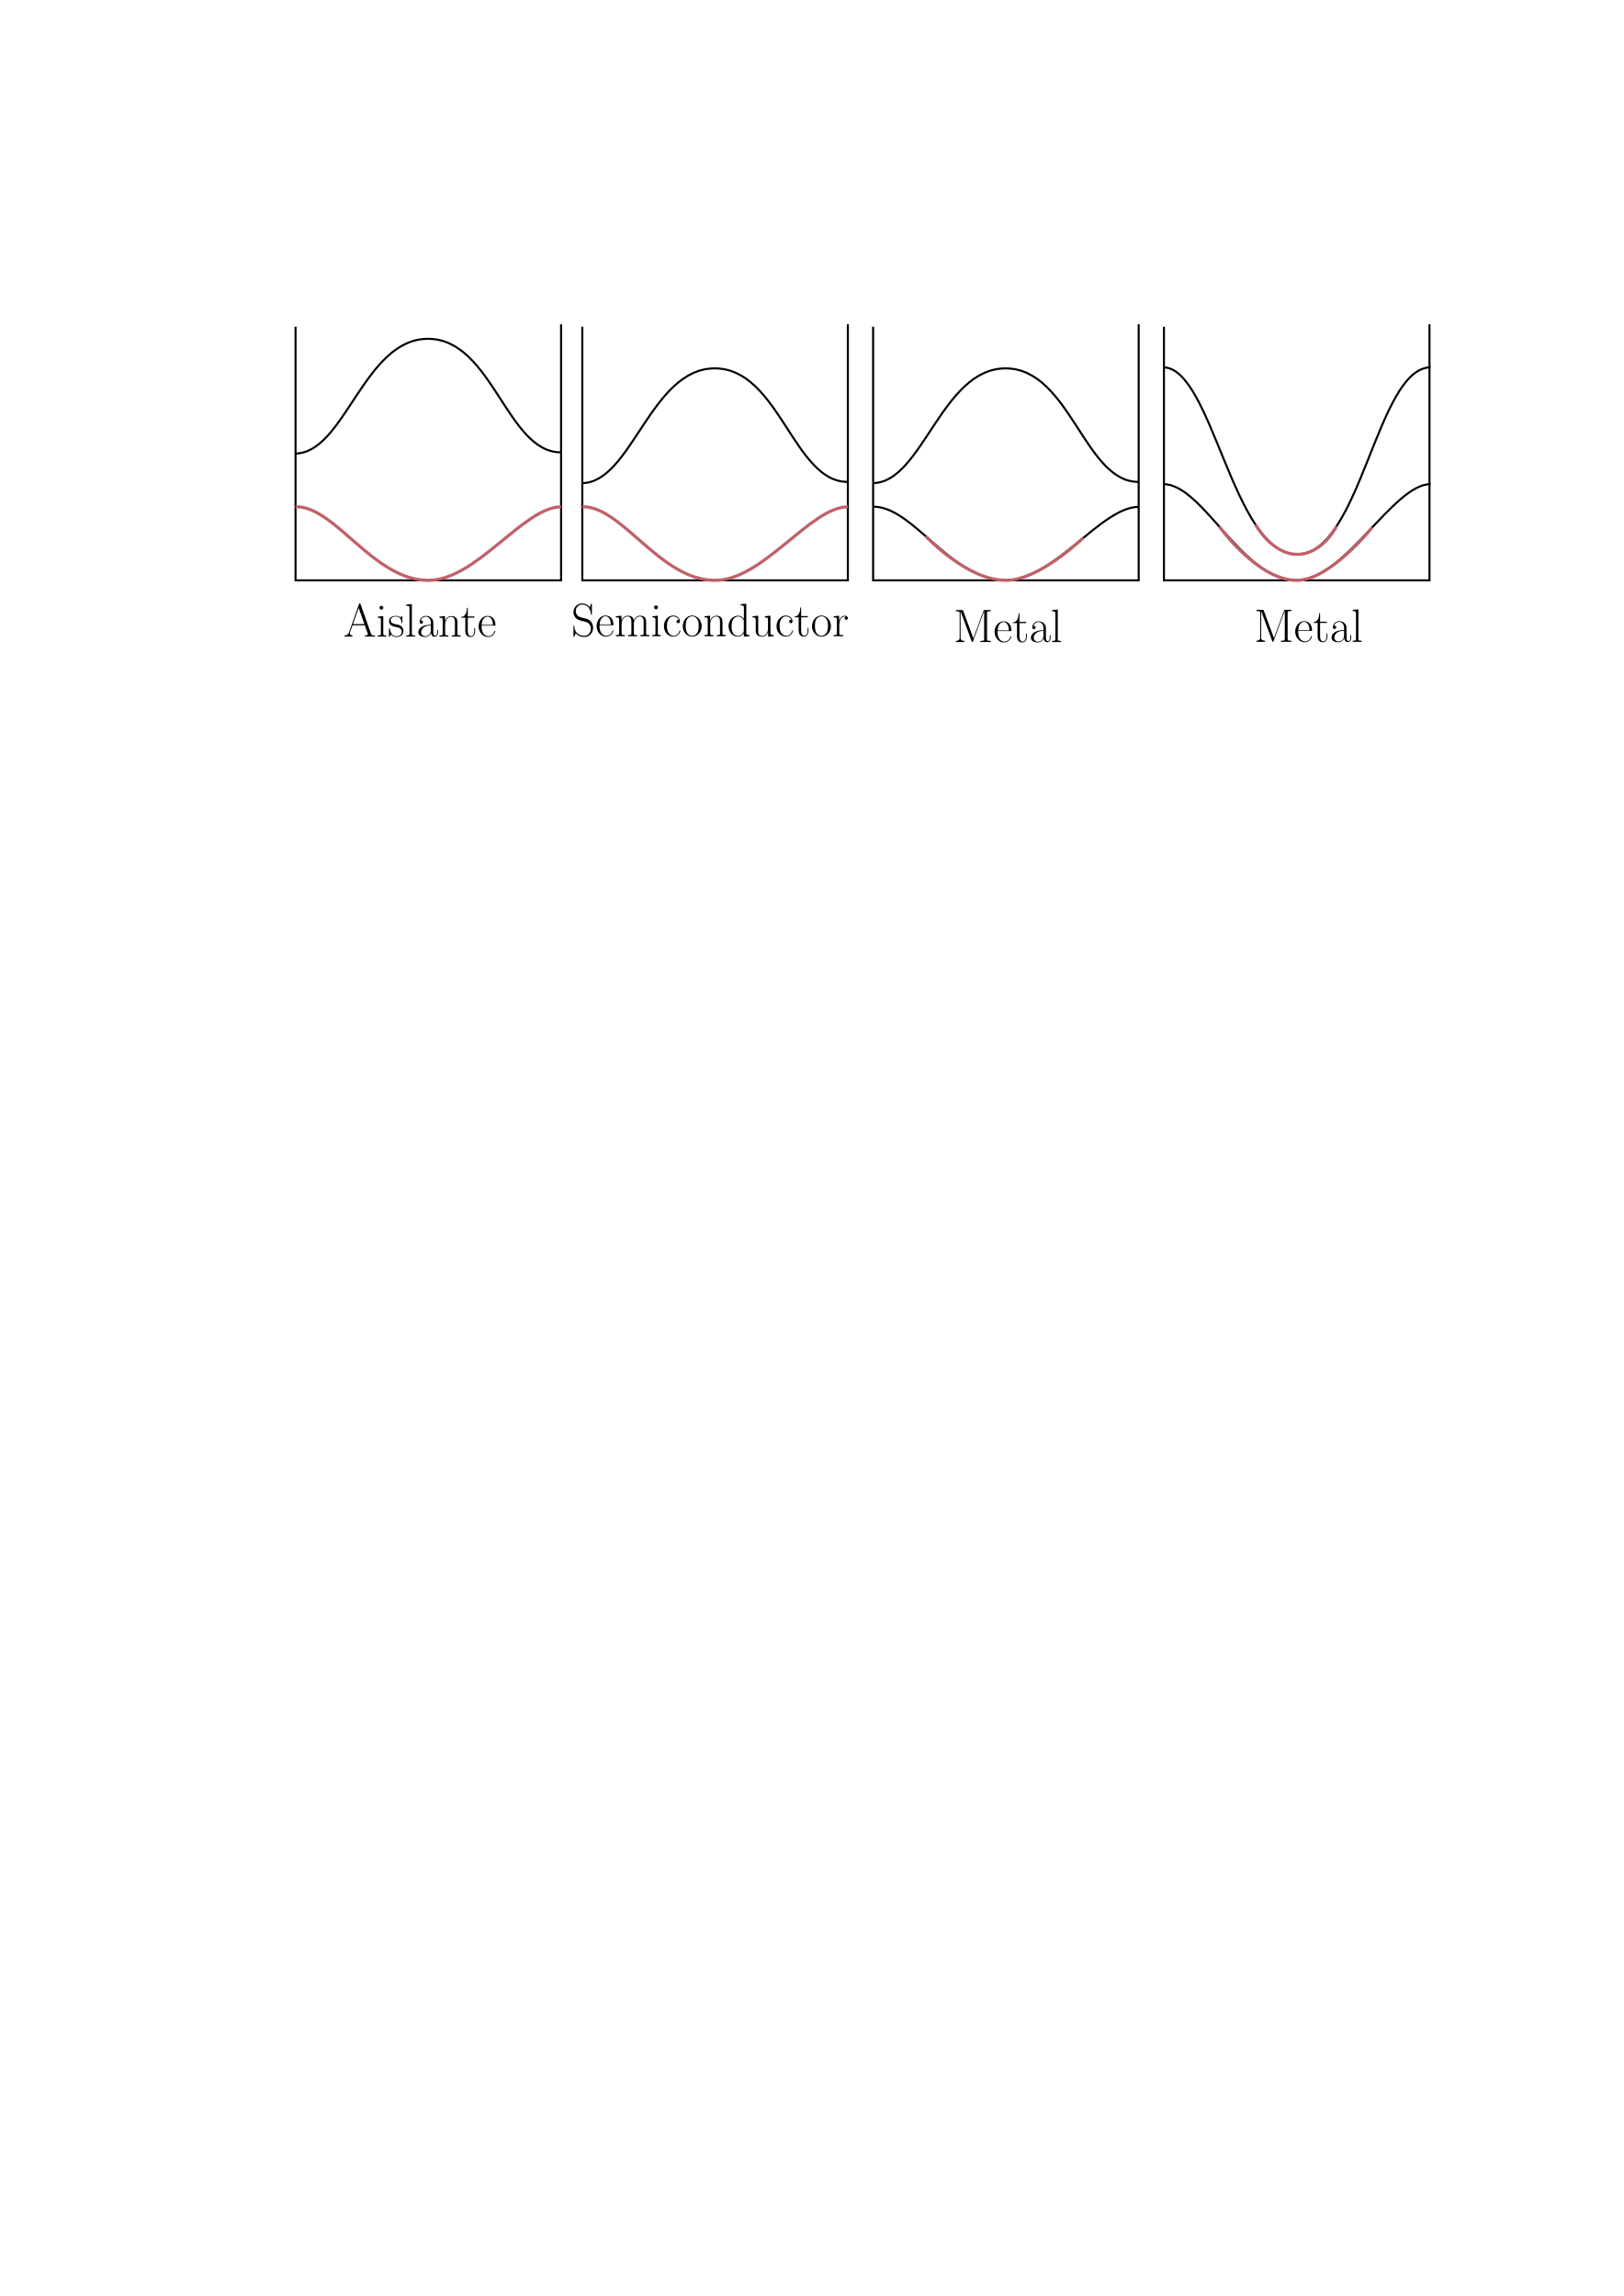
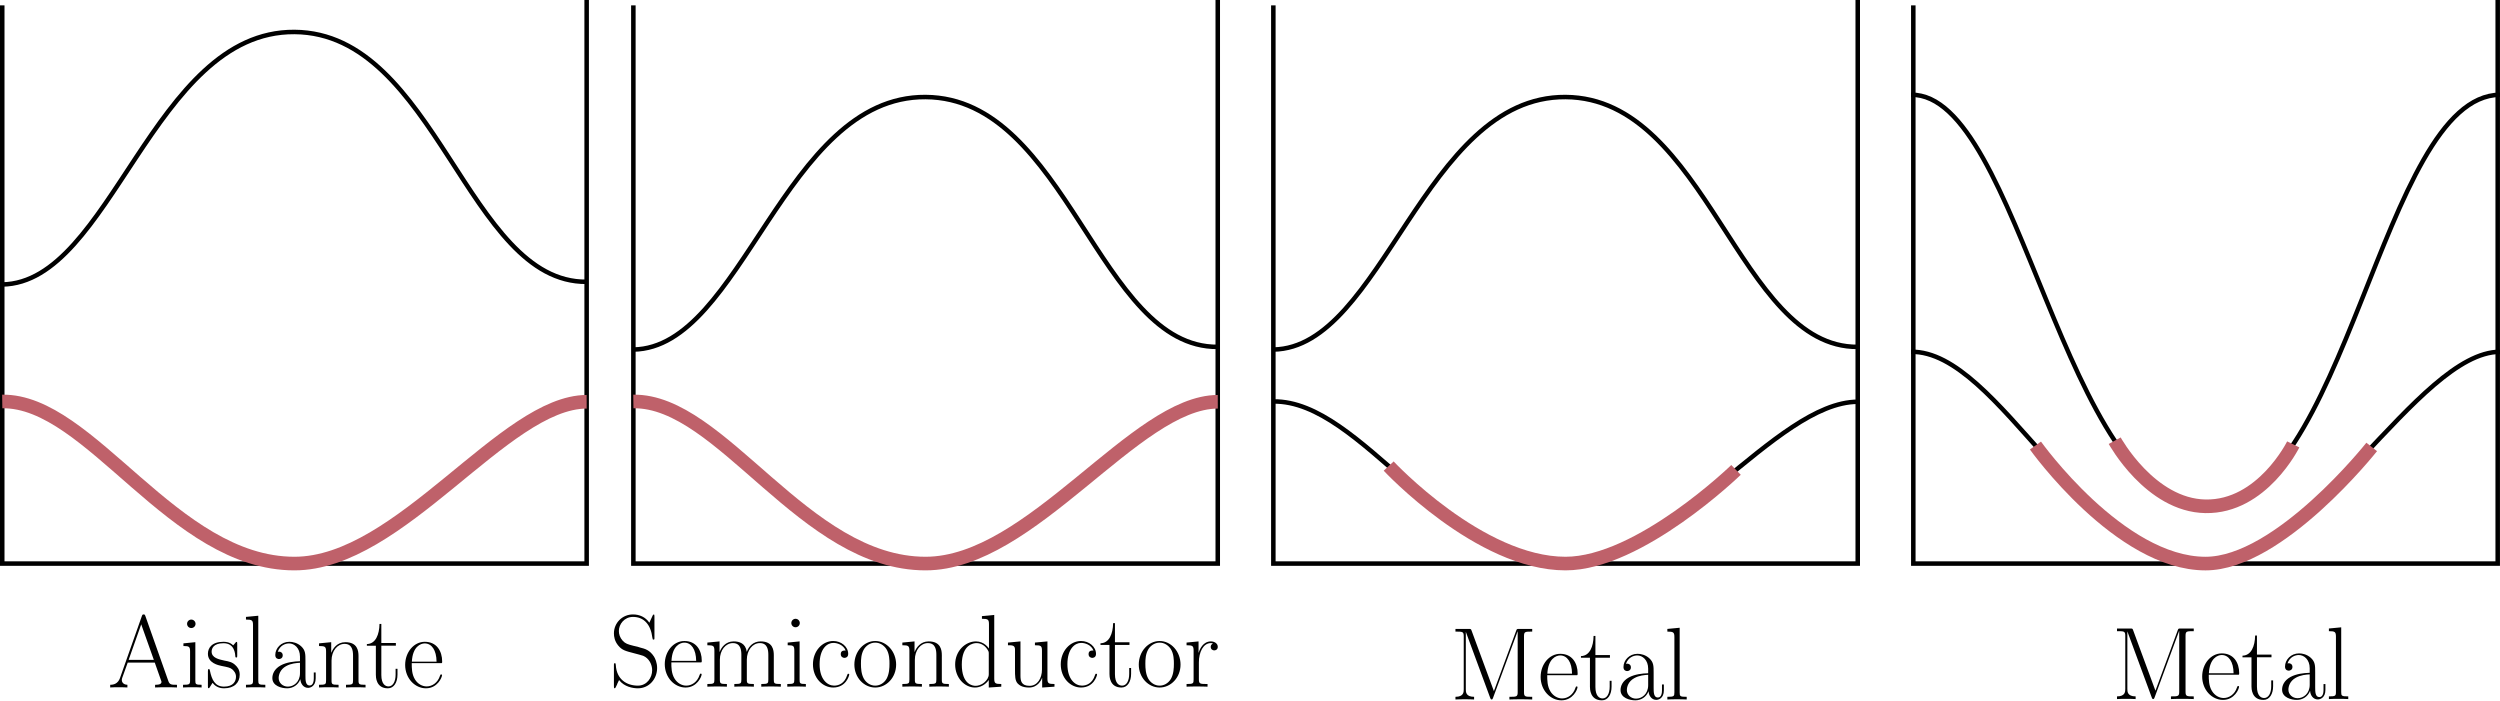
- <svg xmlns="http://www.w3.org/2000/svg" width="210mm" height="297mm" viewBox="0 0 210 297" version="1.1" id="svg1">
+ <svg xmlns="http://www.w3.org/2000/svg" width="146.926mm" height="41.159mm" viewBox="0 0 146.926 41.159" version="1.1" id="svg1">
  <defs id="defs1" />
-   <g id="layer1">
+   <g id="layer1" transform="translate(-38.08998,-41.94927)">
    <path style="fill:none;stroke:#000000;stroke-width:0.265px;stroke-linecap:butt;stroke-linejoin:miter;stroke-opacity:1" d="M 38.222,42.265 V 75.071 H 72.568 V 41.949" id="path1" />
-     <path style="fill:none;stroke:#bf616a;stroke-width:0.4;stroke-linecap:butt;stroke-linejoin:miter;stroke-opacity:1;stroke-dasharray:none" d="m 38.222,65.544 c 5.184,-0.076 10.034,9.526 17.173,9.526 6.223,0 12.314,-9.493 17.173,-9.509" id="path2" />
+     <path style="fill:none;stroke:#bf616a;stroke-width:0.8;stroke-linecap:butt;stroke-linejoin:miter;stroke-dasharray:none;stroke-opacity:1" d="m 38.222,65.544 c 5.184,-0.076 10.034,9.526 17.173,9.526 6.223,0 12.314,-9.493 17.173,-9.509" id="path2" />
    <path style="fill:none;stroke:#000000;stroke-width:0.265px;stroke-linecap:butt;stroke-linejoin:miter;stroke-opacity:1" d="m 38.222,58.668 c 6.394,-0.092 8.864,-14.896 17.173,-14.84 8.308,0.056 10.178,14.749 17.173,14.683" id="path3" />
    <path style="fill:none;stroke:#000000;stroke-width:0.265px;stroke-linecap:butt;stroke-linejoin:miter;stroke-opacity:1" d="M 75.313,42.265 V 75.071 H 109.658 V 41.949" id="path1-6" />
-     <path style="fill:none;stroke:#bf616a;stroke-width:0.4;stroke-linecap:butt;stroke-linejoin:miter;stroke-opacity:1;stroke-dasharray:none" d="m 75.313,65.544 c 5.184,-0.076 10.034,9.526 17.173,9.526 6.223,0 12.314,-9.493 17.173,-9.509" id="path2-8" />
+     <path style="fill:none;stroke:#bf616a;stroke-width:0.8;stroke-linecap:butt;stroke-linejoin:miter;stroke-dasharray:none;stroke-opacity:1" d="m 75.313,65.544 c 5.184,-0.076 10.034,9.526 17.173,9.526 6.223,0 12.314,-9.493 17.173,-9.509" id="path2-8" />
    <path style="fill:none;stroke:#000000;stroke-width:0.265px;stroke-linecap:butt;stroke-linejoin:miter;stroke-opacity:1" d="m 75.313,62.492 c 6.394,-0.092 8.864,-14.896 17.173,-14.84 8.308,0.056 10.178,14.749 17.173,14.683" id="path3-8" />
    <path style="fill:none;stroke:#000000;stroke-width:0.265px;stroke-linecap:butt;stroke-linejoin:miter;stroke-opacity:1" d="m 112.925,42.265 v 32.806 h 34.345 V 41.949" id="path1-6-4" />
    <path style="fill:none;stroke:#000000;stroke-width:0.265px;stroke-linecap:butt;stroke-linejoin:miter;stroke-opacity:1" d="m 112.925,65.544 c 5.184,-0.076 10.034,9.526 17.173,9.526 6.223,0 12.314,-9.493 17.173,-9.509" id="path2-8-9" />
    <path style="fill:none;stroke:#000000;stroke-width:0.265px;stroke-linecap:butt;stroke-linejoin:miter;stroke-opacity:1" d="m 112.925,62.492 c 6.394,-0.092 8.864,-14.896 17.173,-14.84 8.308,0.056 10.178,14.749 17.173,14.683" id="path3-8-2" />
    <path style="fill:none;stroke:#000000;stroke-width:0.265px;stroke-linecap:butt;stroke-linejoin:miter;stroke-opacity:1" d="m 150.536,42.265 v 32.806 h 34.345 V 41.949" id="path1-6-9" />
    <path style="fill:none;stroke:#000000;stroke-width:0.265px;stroke-linecap:butt;stroke-linejoin:miter;stroke-opacity:1" d="m 150.402,62.624 c 5.184,-0.076 10.168,12.447 17.307,12.447 6.223,0 12.447,-12.43 17.306,-12.447" id="path2-8-2" />
    <path style="fill:none;stroke:#000000;stroke-width:0.265px;stroke-linecap:butt;stroke-linejoin:miter;stroke-opacity:1" d="m 150.404,47.519 c 6.394,-0.092 8.996,24.131 17.304,24.187 8.308,0.056 10.312,-24.121 17.306,-24.187" id="path3-8-6" />
-     <path style="fill:none;stroke:#bf616a;stroke-width:0.4;stroke-linecap:butt;stroke-linejoin:miter;stroke-dasharray:none;stroke-opacity:1" d="m 162.372,67.849 c 0,0 2.083,3.801 5.337,3.856 3.332,0.057 5.156,-3.639 5.156,-3.639" id="path5" />
-     <path style="fill:none;stroke:#bf616a;stroke-width:0.4;stroke-linecap:butt;stroke-linejoin:miter;stroke-dasharray:none;stroke-opacity:1" d="m 157.714,68.134 c 0,0 4.943,6.937 9.996,6.937 4.344,0 9.766,-6.855 9.766,-6.855" id="path5-5" />
-     <path style="fill:none;stroke:#bf616a;stroke-width:0.4;stroke-linecap:butt;stroke-linejoin:miter;stroke-dasharray:none;stroke-opacity:1" d="m 119.702,69.34 c 0,0 5.342,5.73 10.395,5.73 4.344,0 10.02,-5.504 10.02,-5.504" id="path5-5-7" />
+     <path style="fill:none;stroke:#bf616a;stroke-width:0.8;stroke-linecap:butt;stroke-linejoin:miter;stroke-dasharray:none;stroke-opacity:1" d="m 162.372,67.849 c 0,0 2.083,3.801 5.337,3.856 3.332,0.057 5.156,-3.639 5.156,-3.639" id="path5" />
+     <path style="fill:none;stroke:#bf616a;stroke-width:0.8;stroke-linecap:butt;stroke-linejoin:miter;stroke-dasharray:none;stroke-opacity:1" d="m 157.714,68.134 c 0,0 4.943,6.937 9.996,6.937 4.344,0 9.766,-6.855 9.766,-6.855" id="path5-5" />
+     <path style="fill:none;stroke:#bf616a;stroke-width:0.8;stroke-linecap:butt;stroke-linejoin:miter;stroke-dasharray:none;stroke-opacity:1" d="m 119.702,69.34 c 0,0 5.342,5.73 10.395,5.73 4.344,0 10.02,-5.504 10.02,-5.504" id="path5-5-7" />
    <g transform="matrix(0.6946282,0,0,0.6946282,44.5666,78.05943)" id="g5">
      <g fill="#000000" fill-opacity="1" id="g13" transform="matrix(0.352778,0,0,0.352778,-0.901524,-0.595974)">
        <g id="use8" transform="translate(1.993,19.205)">
          <path d="m 9,-17.125 c -0.125,-0.328 -0.172,-0.391 -0.422,-0.391 -0.25,0 -0.297,0.062 -0.422,0.391 l -5.25,14.875 C 2.422,-0.922 1.438,-0.641 0.562,-0.641 V 0 C 1.016,-0.047 2,-0.047 2.484,-0.047 c 0.609,0 1.609,0 2.203,0.047 V -0.641 C 3.516,-0.688 3.344,-1.484 3.344,-1.781 3.344,-2 3.391,-2.125 3.438,-2.281 l 1.328,-3.688 H 11.25 l 1.484,4.203 c 0.125,0.297 0.125,0.359 0.125,0.453 0,0.672 -1.062,0.672 -1.531,0.672 V 0 c 0.719,-0.047 2,-0.047 2.766,-0.047 0.656,0 1.891,0 2.484,0.047 v -0.641 c -1.312,0 -1.766,0 -2.078,-0.922 z m -1,1.984 3.031,8.531 H 4.984 Z m 0,0" id="path15" />
        </g>
        <g id="use9" transform="translate(19.1779,19.205)">
          <path d="m 3.844,-15.266 c 0,-0.547 -0.453,-1.016 -1.016,-1.016 -0.547,0 -1.016,0.453 -1.016,1.016 0,0.547 0.438,1.016 1.016,1.016 0.547,0 1.016,-0.438 1.016,-1.016 z m -2.906,4.688 V -9.938 c 1.391,0 1.594,0.156 1.594,1.344 v 6.891 c 0,0.938 -0.109,1.062 -1.688,1.062 V 0 C 1.438,-0.047 2.5,-0.047 3.125,-0.047 c 0.594,0 1.609,0 2.172,0.047 v -0.641 c -1.453,0 -1.5,-0.156 -1.5,-1.047 v -9.172 z m 0,0" id="path16" />
        </g>
        <g id="use10" transform="translate(25.36476,19.205)">
          <path d="m 7.656,-10.453 c 0,-0.453 -0.031,-0.469 -0.172,-0.469 -0.094,0 -0.125,0.016 -0.422,0.391 -0.078,0.094 -0.297,0.344 -0.375,0.438 -0.797,-0.828 -1.906,-0.859 -2.328,-0.859 -2.75,0 -3.734,1.438 -3.734,2.875 0,2.234 2.516,2.75 3.234,2.906 1.562,0.312 2.109,0.406 2.641,0.859 0.312,0.297 0.859,0.844 0.859,1.734 0,1.047 -0.594,2.375 -2.875,2.375 -2.156,0 -2.922,-1.625 -3.375,-3.812 -0.062,-0.344 -0.062,-0.375 -0.266,-0.375 -0.203,0 -0.219,0.031 -0.219,0.531 v 3.562 c 0,0.453 0.016,0.469 0.172,0.469 0.125,0 0.141,-0.016 0.266,-0.219 0.156,-0.219 0.531,-0.828 0.672,-1.062 0.5,0.656 1.359,1.312 2.75,1.312 C 6.938,0.203 8.25,-1.141 8.25,-3.078 8.25,-4.344 7.578,-5 7.266,-5.297 6.516,-6.078 5.656,-6.25 4.609,-6.438 3.25,-6.734 1.516,-7.094 1.516,-8.594 c 0,-0.656 0.344,-2.016 2.844,-2.016 2.656,0 2.797,2.484 2.859,3.281 0.016,0.109 0.141,0.141 0.219,0.141 0.219,0 0.219,-0.078 0.219,-0.5 z m 0,0" id="path17" />
        </g>
        <g id="use11" transform="translate(34.27324,19.205)">
          <path d="m 3.797,-17.203 -2.953,0.281 v 0.641 c 1.453,0 1.688,0.156 1.688,1.344 v 13.234 c 0,0.938 -0.109,1.062 -1.688,1.062 V 0 c 0.594,-0.047 1.688,-0.047 2.297,-0.047 0.656,0 1.734,0 2.344,0.047 v -0.641 c -1.594,0 -1.688,-0.109 -1.688,-1.062 z m 0,0" id="path18" />
        </g>
        <g id="use12" transform="translate(40.4601,19.205)">
          <path d="m 8.922,-6.422 c 0,-1.625 0,-2.5 -1.047,-3.469 -0.906,-0.812 -1.984,-1.062 -2.812,-1.062 -1.969,0 -3.375,1.531 -3.375,3.172 0,0.922 0.734,0.969 0.891,0.969 0.328,0 0.891,-0.203 0.891,-0.891 0,-0.625 -0.469,-0.891 -0.891,-0.891 -0.094,0 -0.219,0.016 -0.297,0.047 C 2.797,-10.109 4.141,-10.562 5,-10.562 c 1.25,0 2.609,1.094 2.609,3.172 v 1.094 C 6.141,-6.25 4.391,-6.047 3,-5.297 1.438,-4.438 0.984,-3.203 0.984,-2.25 c 0,1.906 2.234,2.453 3.547,2.453 1.359,0 2.625,-0.766 3.172,-2.188 0.047,1.094 0.75,2.078 1.844,2.078 C 10.062,0.094 11.375,-0.25 11.375,-2.203 V -3.594 h -0.453 v 1.406 c 0,1.516 -0.656,1.719 -0.984,1.719 -1.016,0 -1.016,-1.297 -1.016,-2.375 z m -1.312,2.984 c 0,2.156 -1.531,3.234 -2.906,3.234 C 3.469,-0.203 2.5,-1.109 2.5,-2.25 2.5,-3 2.828,-4.312 4.266,-5.109 5.453,-5.781 6.812,-5.875 7.609,-5.922 Z m 0,0" id="path19" />
        </g>
        <g id="use13" transform="translate(51.82746,19.205)">
          <path d="m 10.281,-7.531 c 0,-1.266 -0.25,-3.328 -3.172,-3.328 -1.953,0 -2.969,1.516 -3.344,2.516 h -0.031 v -2.516 L 0.812,-10.578 V -9.938 c 1.469,0 1.688,0.156 1.688,1.344 v 6.891 c 0,0.938 -0.094,1.062 -1.688,1.062 V 0 C 1.406,-0.047 2.5,-0.047 3.141,-0.047 c 0.656,0 1.766,0 2.359,0.047 v -0.641 c -1.578,0 -1.688,-0.109 -1.688,-1.062 V -6.469 c 0,-2.281 1.391,-3.984 3.125,-3.984 1.828,0 2.031,1.625 2.031,2.828 v 5.922 c 0,0.938 -0.094,1.062 -1.688,1.062 V 0 c 0.594,-0.047 1.688,-0.047 2.328,-0.047 0.656,0 1.766,0 2.359,0.047 v -0.641 c -1.578,0 -1.688,-0.109 -1.688,-1.062 z m 0,0" id="path20" />
        </g>
      </g>
      <g fill="#000000" fill-opacity="1" id="g15" transform="matrix(0.352778,0,0,0.352778,-0.901524,-0.595974)">
        <g id="use14" transform="translate(63.84673,19.205)">
          <path d="M 3.734,-10.016 H 7.219 V -10.656 H 3.734 v -4.578 h -0.438 C 3.25,-12.688 2.375,-10.453 0.266,-10.406 v 0.391 h 2.156 v 6.969 c 0,0.469 0,3.25 2.875,3.25 1.469,0 2.312,-1.438 2.312,-3.281 v -1.406 H 7.156 V -3.094 C 7.156,-1.391 6.5,-0.25 5.453,-0.25 c -0.719,0 -1.719,-0.5 -1.719,-2.75 z m 0,0" id="path21" />
        </g>
        <g id="use15" transform="translate(72.62384,19.205)">
          <path d="m 9.438,-5.828 c 0.109,-0.094 0.109,-0.141 0.109,-0.391 0,-2.531 -1.344,-4.734 -4.172,-4.734 -2.625,0 -4.703,2.5 -4.703,5.547 0,3.219 2.344,5.609 4.984,5.609 2.766,0 3.859,-2.625 3.859,-3.156 C 9.516,-3.125 9.375,-3.125 9.312,-3.125 9.141,-3.125 9.125,-3.078 9.016,-2.781 8.469,-1.094 7.109,-0.25 5.828,-0.25 4.766,-0.25 3.688,-0.844 3.016,-1.938 2.25,-3.203 2.25,-4.656 2.25,-5.828 Z M 2.281,-6.188 c 0.172,-3.578 2.078,-4.375 3.078,-4.375 1.672,0 2.812,1.594 2.844,4.375 z m 0,0" id="path22" />
        </g>
      </g>
    </g>
    <g transform="matrix(0.6946282,0,0,0.6946282,123.6281,78.84244)" id="g8">
      <g fill="#000000" fill-opacity="1" id="g9" transform="matrix(0.352778,0,0,0.352778,-1.16611,-0.706217)">
        <g id="use5" transform="translate(1.993,19.205)">
          <path d="M 5.172,-16.531 C 5.031,-16.906 5,-16.922 4.484,-16.922 H 1.312 v 0.641 c 1.703,0 1.984,0 1.984,1.109 v 12.75 c 0,0.609 0,1.781 -1.984,1.781 V 0 c 0.578,-0.047 1.609,-0.047 2.234,-0.047 0.609,0 1.656,0 2.234,0.047 v -0.641 c -1.984,0 -1.984,-1.172 -1.984,-1.781 V -16.188 H 3.812 L 9.641,-0.391 C 9.734,-0.156 9.781,0 9.984,0 c 0.203,0 0.25,-0.156 0.344,-0.391 l 5.875,-15.922 h 0.031 v 14.547 c 0,1.125 -0.281,1.125 -1.984,1.125 V 0 c 0.672,-0.047 2,-0.047 2.719,-0.047 0.719,0 2.094,0 2.75,0.047 v -0.641 c -1.703,0 -1.969,0 -1.969,-1.125 v -13.406 c 0,-1.109 0.266,-1.109 1.969,-1.109 v -0.641 h -3.141 c -0.516,0 -0.547,0.016 -0.688,0.391 L 10.531,-2 Z m 0,0" id="path9" />
        </g>
        <g id="use6" transform="translate(23.06204,19.205)">
          <path d="m 9.438,-5.828 c 0.109,-0.094 0.109,-0.141 0.109,-0.391 0,-2.531 -1.344,-4.734 -4.172,-4.734 -2.625,0 -4.703,2.5 -4.703,5.547 0,3.219 2.344,5.609 4.984,5.609 2.766,0 3.859,-2.625 3.859,-3.156 C 9.516,-3.125 9.375,-3.125 9.312,-3.125 9.141,-3.125 9.125,-3.078 9.016,-2.781 8.469,-1.094 7.109,-0.25 5.828,-0.25 4.766,-0.25 3.688,-0.844 3.016,-1.938 2.25,-3.203 2.25,-4.656 2.25,-5.828 Z M 2.281,-6.188 c 0.172,-3.578 2.078,-4.375 3.078,-4.375 1.672,0 2.812,1.594 2.844,4.375 z m 0,0" id="path10" />
        </g>
        <g id="use7" transform="translate(33.13551,19.205)">
          <path d="M 3.734,-10.016 H 7.219 V -10.656 H 3.734 v -4.578 h -0.438 C 3.25,-12.688 2.375,-10.453 0.266,-10.406 v 0.391 h 2.156 v 6.969 c 0,0.469 0,3.25 2.875,3.25 1.469,0 2.312,-1.438 2.312,-3.281 v -1.406 H 7.156 V -3.094 C 7.156,-1.391 6.5,-0.25 5.453,-0.25 c -0.719,0 -1.719,-0.5 -1.719,-2.75 z m 0,0" id="path11" />
        </g>
        <g id="g6" transform="translate(41.91262,19.205)">
          <path d="m 8.922,-6.422 c 0,-1.625 0,-2.5 -1.047,-3.469 -0.906,-0.812 -1.984,-1.062 -2.812,-1.062 -1.969,0 -3.375,1.531 -3.375,3.172 0,0.922 0.734,0.969 0.891,0.969 0.328,0 0.891,-0.203 0.891,-0.891 0,-0.625 -0.469,-0.891 -0.891,-0.891 -0.094,0 -0.219,0.016 -0.297,0.047 C 2.797,-10.109 4.141,-10.562 5,-10.562 c 1.25,0 2.609,1.094 2.609,3.172 v 1.094 C 6.141,-6.25 4.391,-6.047 3,-5.297 1.438,-4.438 0.984,-3.203 0.984,-2.25 c 0,1.906 2.234,2.453 3.547,2.453 1.359,0 2.625,-0.766 3.172,-2.188 0.047,1.094 0.75,2.078 1.844,2.078 C 10.062,0.094 11.375,-0.25 11.375,-2.203 V -3.594 h -0.453 v 1.406 c 0,1.516 -0.656,1.719 -0.984,1.719 -1.016,0 -1.016,-1.297 -1.016,-2.375 z m -1.312,2.984 c 0,2.156 -1.531,3.234 -2.906,3.234 C 3.469,-0.203 2.5,-1.109 2.5,-2.25 2.5,-3 2.828,-4.312 4.266,-5.109 5.453,-5.781 6.812,-5.875 7.609,-5.922 Z m 0,0" id="path12" />
        </g>
        <g id="g7" transform="translate(53.27999,19.205)">
          <path d="m 3.797,-17.203 -2.953,0.281 v 0.641 c 1.453,0 1.688,0.156 1.688,1.344 v 13.234 c 0,0.938 -0.109,1.062 -1.688,1.062 V 0 c 0.594,-0.047 1.688,-0.047 2.297,-0.047 0.656,0 1.734,0 2.344,0.047 v -0.641 c -1.594,0 -1.688,-0.109 -1.688,-1.062 z m 0,0" id="path13" />
        </g>
      </g>
    </g>
    <g transform="matrix(0.6946282,0,0,0.6946282,162.5072,78.81755)" id="g8-7">
      <g fill="#000000" fill-opacity="1" id="g9-2" transform="matrix(0.352778,0,0,0.352778,-1.16611,-0.706217)">
        <g id="use5-2" transform="translate(1.993,19.205)">
          <path d="M 5.172,-16.531 C 5.031,-16.906 5,-16.922 4.484,-16.922 H 1.312 v 0.641 c 1.703,0 1.984,0 1.984,1.109 v 12.75 c 0,0.609 0,1.781 -1.984,1.781 V 0 c 0.578,-0.047 1.609,-0.047 2.234,-0.047 0.609,0 1.656,0 2.234,0.047 v -0.641 c -1.984,0 -1.984,-1.172 -1.984,-1.781 V -16.188 H 3.812 L 9.641,-0.391 C 9.734,-0.156 9.781,0 9.984,0 c 0.203,0 0.25,-0.156 0.344,-0.391 l 5.875,-15.922 h 0.031 v 14.547 c 0,1.125 -0.281,1.125 -1.984,1.125 V 0 c 0.672,-0.047 2,-0.047 2.719,-0.047 0.719,0 2.094,0 2.75,0.047 v -0.641 c -1.703,0 -1.969,0 -1.969,-1.125 v -13.406 c 0,-1.109 0.266,-1.109 1.969,-1.109 v -0.641 h -3.141 c -0.516,0 -0.547,0.016 -0.688,0.391 L 10.531,-2 Z m 0,0" id="path9-6" />
        </g>
        <g id="use6-1" transform="translate(23.06204,19.205)">
          <path d="m 9.438,-5.828 c 0.109,-0.094 0.109,-0.141 0.109,-0.391 0,-2.531 -1.344,-4.734 -4.172,-4.734 -2.625,0 -4.703,2.5 -4.703,5.547 0,3.219 2.344,5.609 4.984,5.609 2.766,0 3.859,-2.625 3.859,-3.156 C 9.516,-3.125 9.375,-3.125 9.312,-3.125 9.141,-3.125 9.125,-3.078 9.016,-2.781 8.469,-1.094 7.109,-0.25 5.828,-0.25 4.766,-0.25 3.688,-0.844 3.016,-1.938 2.25,-3.203 2.25,-4.656 2.25,-5.828 Z M 2.281,-6.188 c 0.172,-3.578 2.078,-4.375 3.078,-4.375 1.672,0 2.812,1.594 2.844,4.375 z m 0,0" id="path10-0" />
        </g>
        <g id="use7-6" transform="translate(33.13551,19.205)">
          <path d="M 3.734,-10.016 H 7.219 V -10.656 H 3.734 v -4.578 h -0.438 C 3.25,-12.688 2.375,-10.453 0.266,-10.406 v 0.391 h 2.156 v 6.969 c 0,0.469 0,3.25 2.875,3.25 1.469,0 2.312,-1.438 2.312,-3.281 v -1.406 H 7.156 V -3.094 C 7.156,-1.391 6.5,-0.25 5.453,-0.25 c -0.719,0 -1.719,-0.5 -1.719,-2.75 z m 0,0" id="path11-1" />
        </g>
        <g id="g6-5" transform="translate(41.91262,19.205)">
          <path d="m 8.922,-6.422 c 0,-1.625 0,-2.5 -1.047,-3.469 -0.906,-0.812 -1.984,-1.062 -2.812,-1.062 -1.969,0 -3.375,1.531 -3.375,3.172 0,0.922 0.734,0.969 0.891,0.969 0.328,0 0.891,-0.203 0.891,-0.891 0,-0.625 -0.469,-0.891 -0.891,-0.891 -0.094,0 -0.219,0.016 -0.297,0.047 C 2.797,-10.109 4.141,-10.562 5,-10.562 c 1.25,0 2.609,1.094 2.609,3.172 v 1.094 C 6.141,-6.25 4.391,-6.047 3,-5.297 1.438,-4.438 0.984,-3.203 0.984,-2.25 c 0,1.906 2.234,2.453 3.547,2.453 1.359,0 2.625,-0.766 3.172,-2.188 0.047,1.094 0.75,2.078 1.844,2.078 C 10.062,0.094 11.375,-0.25 11.375,-2.203 V -3.594 h -0.453 v 1.406 c 0,1.516 -0.656,1.719 -0.984,1.719 -1.016,0 -1.016,-1.297 -1.016,-2.375 z m -1.312,2.984 c 0,2.156 -1.531,3.234 -2.906,3.234 C 3.469,-0.203 2.5,-1.109 2.5,-2.25 2.5,-3 2.828,-4.312 4.266,-5.109 5.453,-5.781 6.812,-5.875 7.609,-5.922 Z m 0,0" id="path12-9" />
        </g>
        <g id="g7-4" transform="translate(53.27999,19.205)">
          <path d="m 3.797,-17.203 -2.953,0.281 v 0.641 c 1.453,0 1.688,0.156 1.688,1.344 v 13.234 c 0,0.938 -0.109,1.062 -1.688,1.062 V 0 c 0.594,-0.047 1.688,-0.047 2.297,-0.047 0.656,0 1.734,0 2.344,0.047 v -0.641 c -1.594,0 -1.688,-0.109 -1.688,-1.062 z m 0,0" id="path13-9" />
        </g>
      </g>
    </g>
    <g transform="matrix(0.6946282,0,0,0.6946282,74.17032,78.05943)" id="g17">
      <g fill="#000000" fill-opacity="1" id="g23" transform="matrix(0.352778,0,0,0.352778,-1.10547,-0.66212)">
        <g id="g10" transform="translate(1.993,19.205)">
          <path d="m 10.859,-16.828 c 0,-0.438 -0.031,-0.469 -0.172,-0.469 -0.156,0 -0.203,0.094 -0.297,0.328 l -0.75,1.625 c -0.938,-1.359 -2.375,-1.984 -3.938,-1.984 -2.531,0 -4.562,2.016 -4.562,4.547 0,0.766 0.172,1.859 1.016,2.891 0.922,1.141 1.781,1.344 3.766,1.859 0.75,0.203 1.984,0.516 2.234,0.625 1.406,0.594 2.156,2.078 2.156,3.469 0,1.781 -1.266,3.688 -3.422,3.688 -2.656,0 -5.125,-1.484 -5.297,-4.953 C 1.562,-5.594 1.531,-5.625 1.359,-5.625 c -0.188,0 -0.219,0.031 -0.219,0.516 v 5.016 c 0,0.438 0.031,0.469 0.172,0.469 0.172,0 0.219,-0.125 0.578,-0.891 0.016,-0.078 0.016,-0.125 0.484,-1.078 1.25,1.641 3.328,1.984 4.516,1.984 2.703,0 4.609,-2.25 4.609,-4.875 0,-1.297 -0.469,-2.281 -0.75,-2.734 C 9.719,-8.797 8.594,-9.094 7.406,-9.391 7.234,-9.469 7.188,-9.469 5.797,-9.812 4.453,-10.156 3.891,-10.328 3.266,-11 c -0.688,-0.766 -0.938,-1.562 -0.938,-2.359 0,-1.609 1.297,-3.375 3.391,-3.375 2.625,0 4.266,1.859 4.641,4.969 0.078,0.438 0.094,0.469 0.266,0.469 0.234,0 0.234,-0.078 0.234,-0.5 z m 0,0" id="path23" />
        </g>
        <g id="g11" transform="translate(14.65673,19.205)">
          <path d="m 9.438,-5.828 c 0.109,-0.094 0.109,-0.141 0.109,-0.391 0,-2.531 -1.344,-4.734 -4.172,-4.734 -2.625,0 -4.703,2.5 -4.703,5.547 0,3.219 2.344,5.609 4.984,5.609 2.766,0 3.859,-2.625 3.859,-3.156 C 9.516,-3.125 9.375,-3.125 9.312,-3.125 9.141,-3.125 9.125,-3.078 9.016,-2.781 8.469,-1.094 7.109,-0.25 5.828,-0.25 4.766,-0.25 3.688,-0.844 3.016,-1.938 2.25,-3.203 2.25,-4.656 2.25,-5.828 Z M 2.281,-6.188 c 0.172,-3.578 2.078,-4.375 3.078,-4.375 1.672,0 2.812,1.594 2.844,4.375 z m 0,0" id="path24" />
        </g>
        <g id="g12" transform="translate(24.73021,19.205)">
          <path d="m 16.75,-7.531 c 0,-1.234 -0.219,-3.328 -3.172,-3.328 -1.688,0 -2.844,1.141 -3.297,2.484 H 10.266 C 9.969,-10.406 8.5,-10.859 7.109,-10.859 c -1.953,0 -2.969,1.516 -3.344,2.516 h -0.031 v -2.516 L 0.812,-10.578 V -9.938 c 1.469,0 1.688,0.156 1.688,1.344 v 6.891 c 0,0.938 -0.094,1.062 -1.688,1.062 V 0 C 1.406,-0.047 2.5,-0.047 3.141,-0.047 c 0.656,0 1.766,0 2.359,0.047 v -0.641 c -1.578,0 -1.688,-0.109 -1.688,-1.062 V -6.469 c 0,-2.281 1.391,-3.984 3.125,-3.984 1.828,0 2.031,1.625 2.031,2.828 v 5.922 c 0,0.938 -0.094,1.062 -1.688,1.062 V 0 c 0.594,-0.047 1.688,-0.047 2.328,-0.047 0.656,0 1.766,0 2.359,0.047 v -0.641 c -1.578,0 -1.688,-0.109 -1.688,-1.062 V -6.469 c 0,-2.281 1.391,-3.984 3.125,-3.984 1.828,0 2.031,1.625 2.031,2.828 v 5.922 c 0,0.938 -0.094,1.062 -1.688,1.062 V 0 c 0.594,-0.047 1.688,-0.047 2.328,-0.047 0.656,0 1.766,0 2.359,0.047 v -0.641 c -1.594,0 -1.688,-0.109 -1.688,-1.062 z m 0,0" id="path25" />
        </g>
        <g id="g14" transform="translate(43.86833,19.205)">
          <path d="m 3.844,-15.266 c 0,-0.547 -0.453,-1.016 -1.016,-1.016 -0.547,0 -1.016,0.453 -1.016,1.016 0,0.547 0.438,1.016 1.016,1.016 0.547,0 1.016,-0.438 1.016,-1.016 z m -2.906,4.688 V -9.938 c 1.391,0 1.594,0.156 1.594,1.344 v 6.891 c 0,0.938 -0.109,1.062 -1.688,1.062 V 0 C 1.438,-0.047 2.5,-0.047 3.125,-0.047 c 0.594,0 1.609,0 2.172,0.047 v -0.641 c -1.453,0 -1.5,-0.156 -1.5,-1.047 v -9.172 z m 0,0" id="path26" />
        </g>
        <g id="g16" transform="translate(50.05519,19.205)">
          <path d="m 8.656,-8.672 c -0.484,0 -1.172,0 -1.172,0.859 0,0.703 0.562,0.906 0.891,0.906 0.172,0 0.891,-0.078 0.891,-0.953 0,-1.75 -1.688,-3.094 -3.594,-3.094 -2.625,0 -4.859,2.422 -4.859,5.594 0,3.297 2.328,5.562 4.859,5.562 3.078,0 3.844,-2.859 3.844,-3.125 0,-0.094 -0.031,-0.172 -0.203,-0.172 -0.172,0 -0.188,0.016 -0.297,0.344 -0.641,2 -2.047,2.5 -3.125,2.5 -1.578,0 -3.484,-1.453 -3.484,-5.125 0,-3.766 1.828,-5.125 3.297,-5.125 0.969,0 2.406,0.469 2.953,1.828 z m 0,0" id="path27" />
        </g>
        <g id="use16" transform="translate(60.12866,19.205)">
          <path d="m 10.688,-5.297 c 0,-3.172 -2.312,-5.656 -5.016,-5.656 -2.703,0 -5,2.484 -5,5.656 0,3.109 2.297,5.5 5,5.5 2.703,0 5.016,-2.391 5.016,-5.5 z M 5.672,-0.25 c -1.156,0 -2.156,-0.688 -2.719,-1.656 C 2.328,-3.016 2.25,-4.406 2.25,-5.5 c 0,-1.047 0.047,-2.328 0.703,-3.453 0.484,-0.812 1.453,-1.609 2.719,-1.609 1.125,0 2.062,0.625 2.656,1.5 0.766,1.156 0.766,2.797 0.766,3.562 0,0.969 -0.047,2.453 -0.719,3.641 C 7.688,-0.719 6.609,-0.25 5.672,-0.25 Z m 0,0" id="path28" />
        </g>
        <g id="use17" transform="translate(71.49603,19.205)">
          <path d="m 10.281,-7.531 c 0,-1.266 -0.25,-3.328 -3.172,-3.328 -1.953,0 -2.969,1.516 -3.344,2.516 h -0.031 v -2.516 L 0.812,-10.578 V -9.938 c 1.469,0 1.688,0.156 1.688,1.344 v 6.891 c 0,0.938 -0.094,1.062 -1.688,1.062 V 0 C 1.406,-0.047 2.5,-0.047 3.141,-0.047 c 0.656,0 1.766,0 2.359,0.047 v -0.641 c -1.578,0 -1.688,-0.109 -1.688,-1.062 V -6.469 c 0,-2.281 1.391,-3.984 3.125,-3.984 1.828,0 2.031,1.625 2.031,2.828 v 5.922 c 0,0.938 -0.094,1.062 -1.688,1.062 V 0 c 0.594,-0.047 1.688,-0.047 2.328,-0.047 0.656,0 1.766,0 2.359,0.047 v -0.641 c -1.578,0 -1.688,-0.109 -1.688,-1.062 z m 0,0" id="path29" />
        </g>
        <g id="use18" transform="translate(84.15976,19.205)">
          <path d="m 7.234,-16.922 v 0.641 c 1.469,0 1.688,0.156 1.688,1.344 v 5.797 c -0.094,-0.125 -1.109,-1.719 -3.125,-1.719 -2.531,0 -4.984,2.266 -4.984,5.531 0,3.25 2.312,5.531 4.734,5.531 2.109,0 3.203,-1.641 3.328,-1.812 v 1.812 L 11.875,0 v -0.641 c -1.469,0 -1.688,-0.156 -1.688,-1.344 v -15.219 z M 8.875,-2.969 c 0,0.734 -0.453,1.406 -1.016,1.906 -0.844,0.734 -1.688,0.859 -2.156,0.859 -0.719,0 -3.297,-0.359 -3.297,-5.094 0,-4.859 2.875,-5.156 3.516,-5.156 1.141,0 2.062,0.641 2.625,1.531 C 8.875,-8.406 8.875,-8.328 8.875,-7.875 Z m 0,0" id="path30" />
        </g>
        <g id="use19" transform="translate(96.82349,19.205)">
          <path d="M 7.281,-10.578 V -9.938 c 1.469,0 1.688,0.156 1.688,1.344 v 4.5 c 0,2.094 -1.109,3.891 -2.953,3.891 -2.031,0 -2.203,-1.203 -2.203,-2.5 v -8.156 l -3,0.281 V -9.938 c 1,0 1.672,0 1.688,0.984 V -4.188 c 0,1.656 0,2.719 0.641,3.422 0.328,0.312 0.953,0.969 2.734,0.969 2.109,0 2.922,-1.797 3.125,-2.312 h 0.016 v 2.312 L 11.969,0 v -0.641 c -1.469,0 -1.688,-0.156 -1.688,-1.344 v -8.875 z m 0,0" id="path31" />
        </g>
        <g id="use20" transform="translate(109.4872,19.205)">
          <path d="m 8.656,-8.672 c -0.484,0 -1.172,0 -1.172,0.859 0,0.703 0.562,0.906 0.891,0.906 0.172,0 0.891,-0.078 0.891,-0.953 0,-1.75 -1.688,-3.094 -3.594,-3.094 -2.625,0 -4.859,2.422 -4.859,5.594 0,3.297 2.328,5.562 4.859,5.562 3.078,0 3.844,-2.859 3.844,-3.125 0,-0.094 -0.031,-0.172 -0.203,-0.172 -0.172,0 -0.188,0.016 -0.297,0.344 -0.641,2 -2.047,2.5 -3.125,2.5 -1.578,0 -3.484,-1.453 -3.484,-5.125 0,-3.766 1.828,-5.125 3.297,-5.125 0.969,0 2.406,0.469 2.953,1.828 z m 0,0" id="path32" />
        </g>
        <g id="use21" transform="translate(119.5607,19.205)">
          <path d="M 3.734,-10.016 H 7.219 V -10.656 H 3.734 v -4.578 h -0.438 C 3.25,-12.688 2.375,-10.453 0.266,-10.406 v 0.391 h 2.156 v 6.969 c 0,0.469 0,3.25 2.875,3.25 1.469,0 2.312,-1.438 2.312,-3.281 v -1.406 H 7.156 V -3.094 C 7.156,-1.391 6.5,-0.25 5.453,-0.25 c -0.719,0 -1.719,-0.5 -1.719,-2.75 z m 0,0" id="path33" />
        </g>
        <g id="use22" transform="translate(128.3378,19.205)">
          <path d="m 10.688,-5.297 c 0,-3.172 -2.312,-5.656 -5.016,-5.656 -2.703,0 -5,2.484 -5,5.656 0,3.109 2.297,5.5 5,5.5 2.703,0 5.016,-2.391 5.016,-5.5 z M 5.672,-0.25 c -1.156,0 -2.156,-0.688 -2.719,-1.656 C 2.328,-3.016 2.25,-4.406 2.25,-5.5 c 0,-1.047 0.047,-2.328 0.703,-3.453 0.484,-0.812 1.453,-1.609 2.719,-1.609 1.125,0 2.062,0.625 2.656,1.5 0.766,1.156 0.766,2.797 0.766,3.562 0,0.969 -0.047,2.453 -0.719,3.641 C 7.688,-0.719 6.609,-0.25 5.672,-0.25 Z m 0,0" id="path34" />
        </g>
        <g id="use23" transform="translate(139.7052,19.205)">
          <path d="m 3.719,-5.844 c 0,-2.391 1.016,-4.609 2.875,-4.609 0.172,0 0.344,0.016 0.516,0.094 0,0 -0.547,0.172 -0.547,0.812 0,0.594 0.469,0.844 0.844,0.844 0.297,0 0.844,-0.172 0.844,-0.859 0,-0.797 -0.797,-1.297 -1.641,-1.297 -1.875,0 -2.688,1.844 -2.938,2.703 h -0.031 v -2.703 l -2.875,0.281 V -9.938 c 1.469,0 1.688,0.156 1.688,1.344 v 6.891 c 0,0.938 -0.094,1.062 -1.688,1.062 V 0 c 0.594,-0.047 1.734,-0.047 2.375,-0.047 0.719,0 1.984,0 2.656,0.047 v -0.641 c -1.781,0 -2.078,0 -2.078,-1.125 z m 0,0" id="path35" />
        </g>
      </g>
    </g>
  </g>
</svg>
